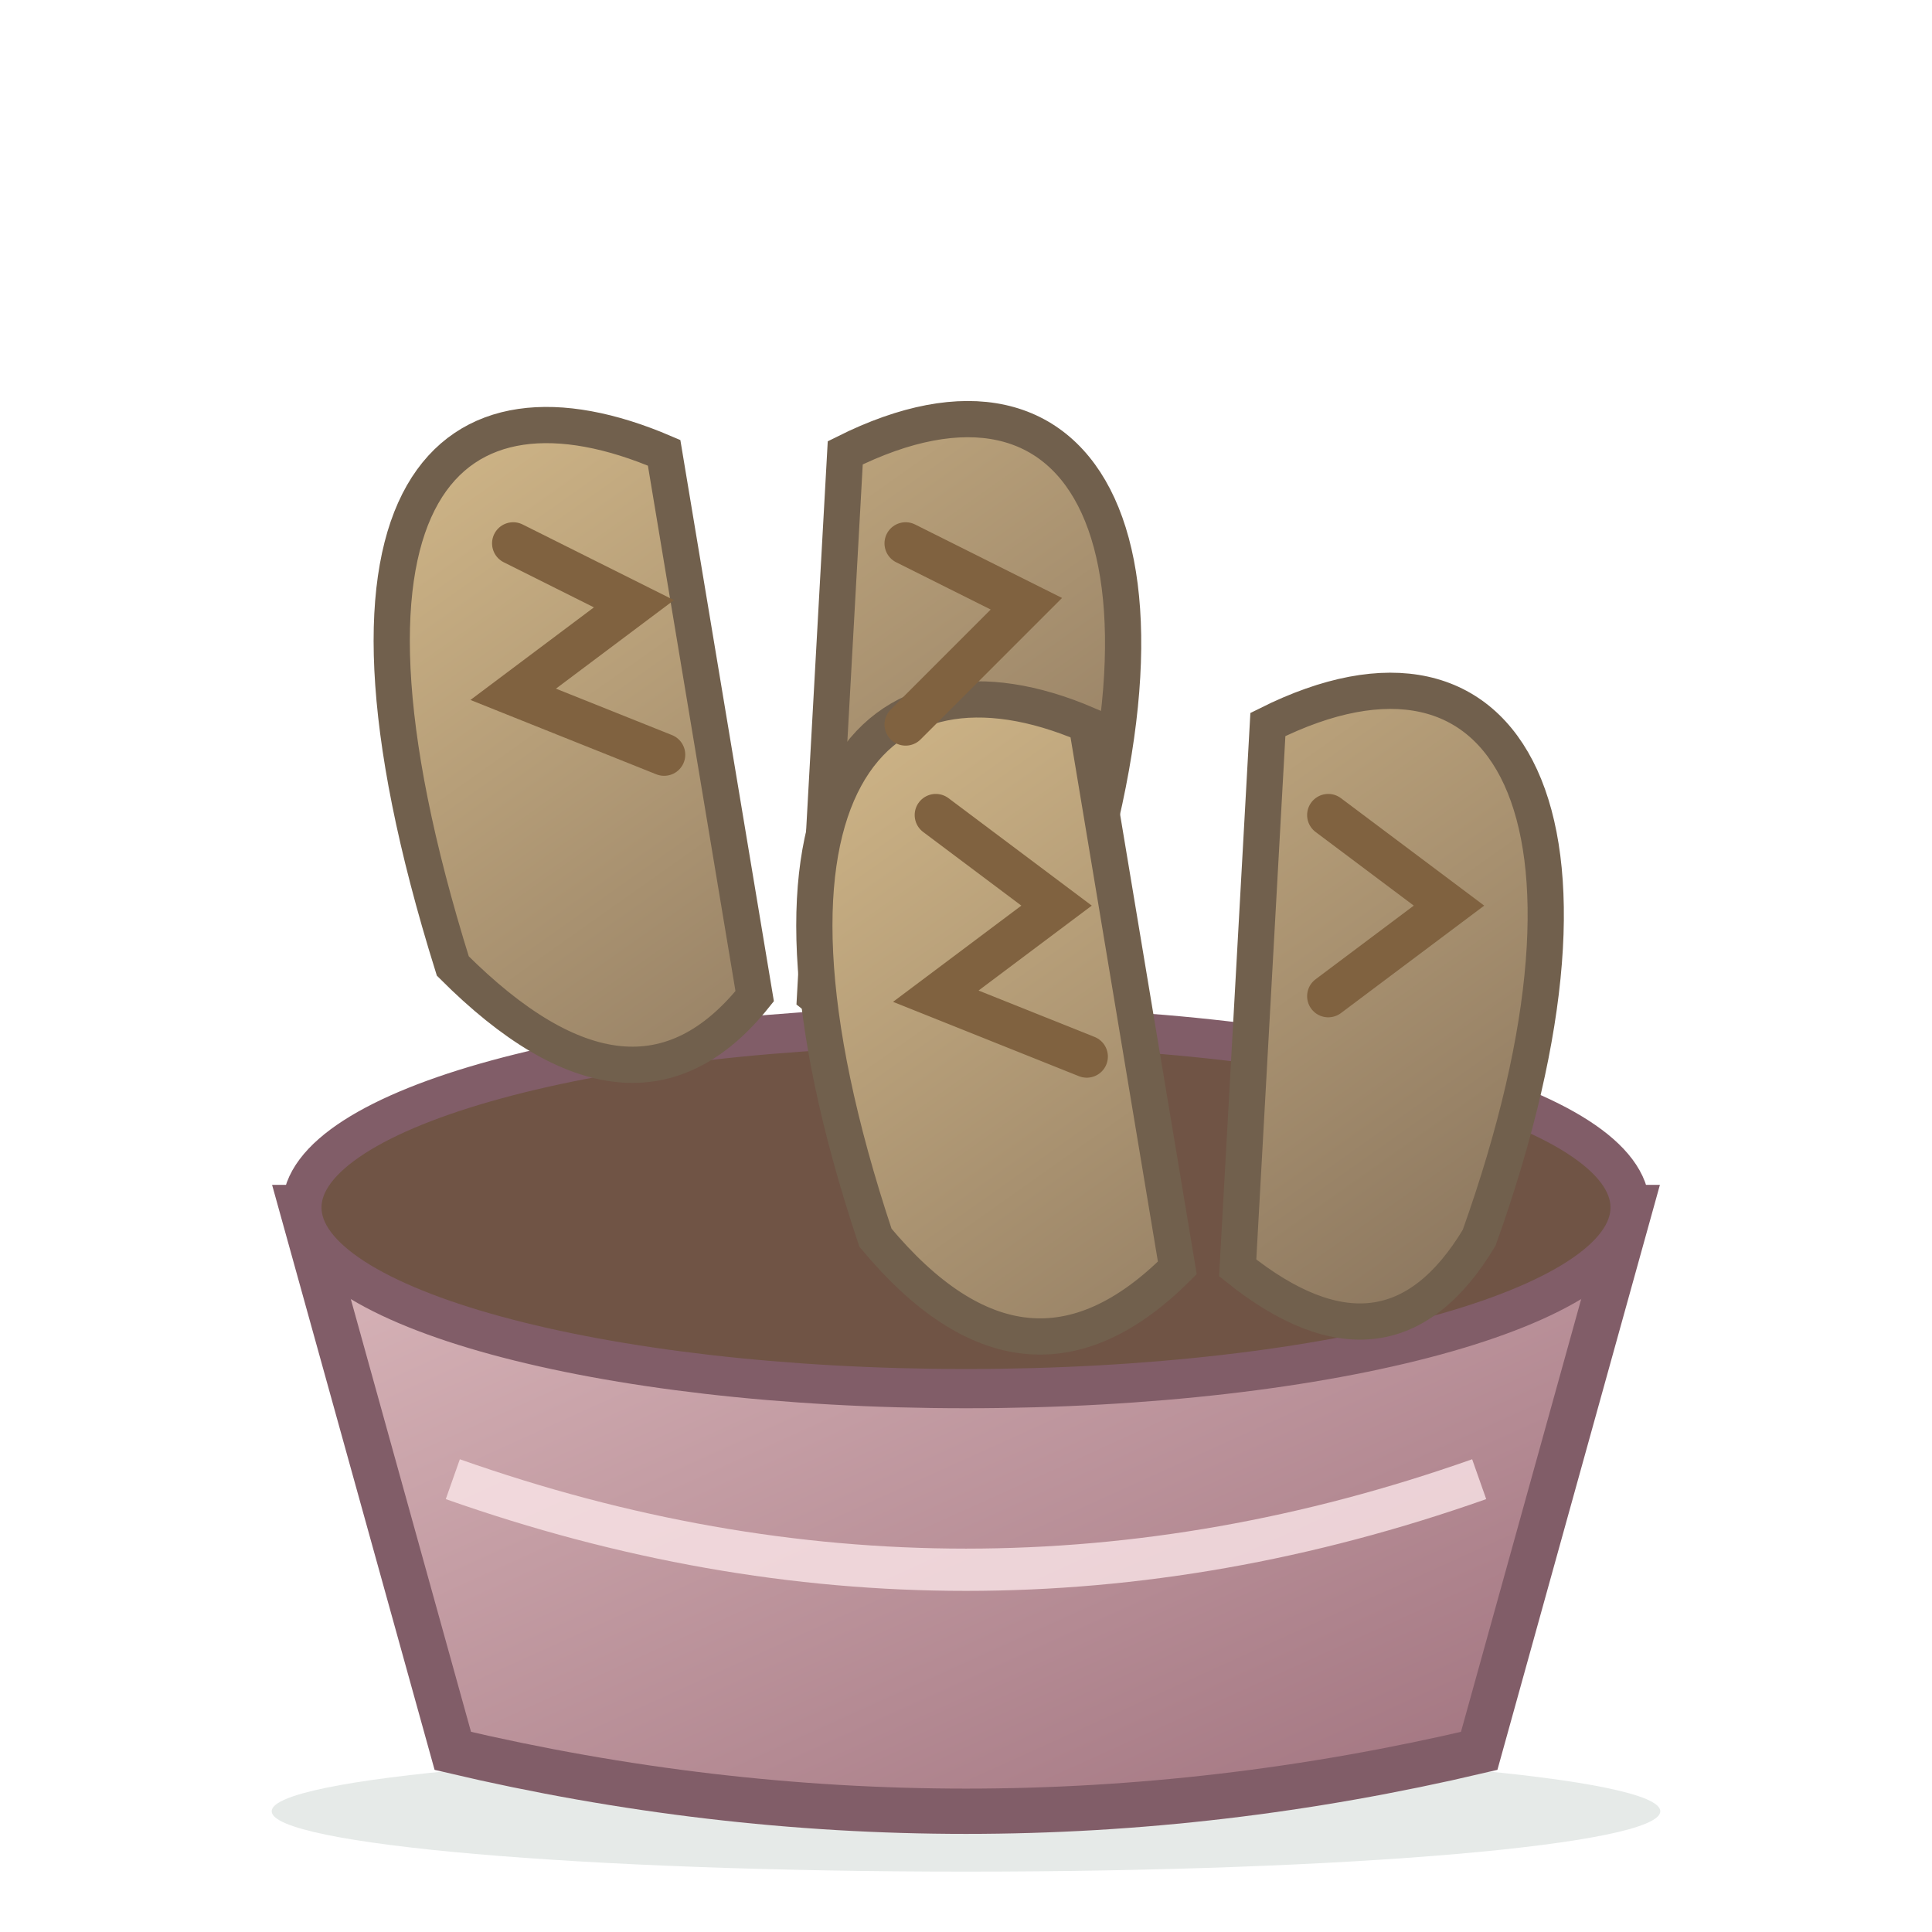
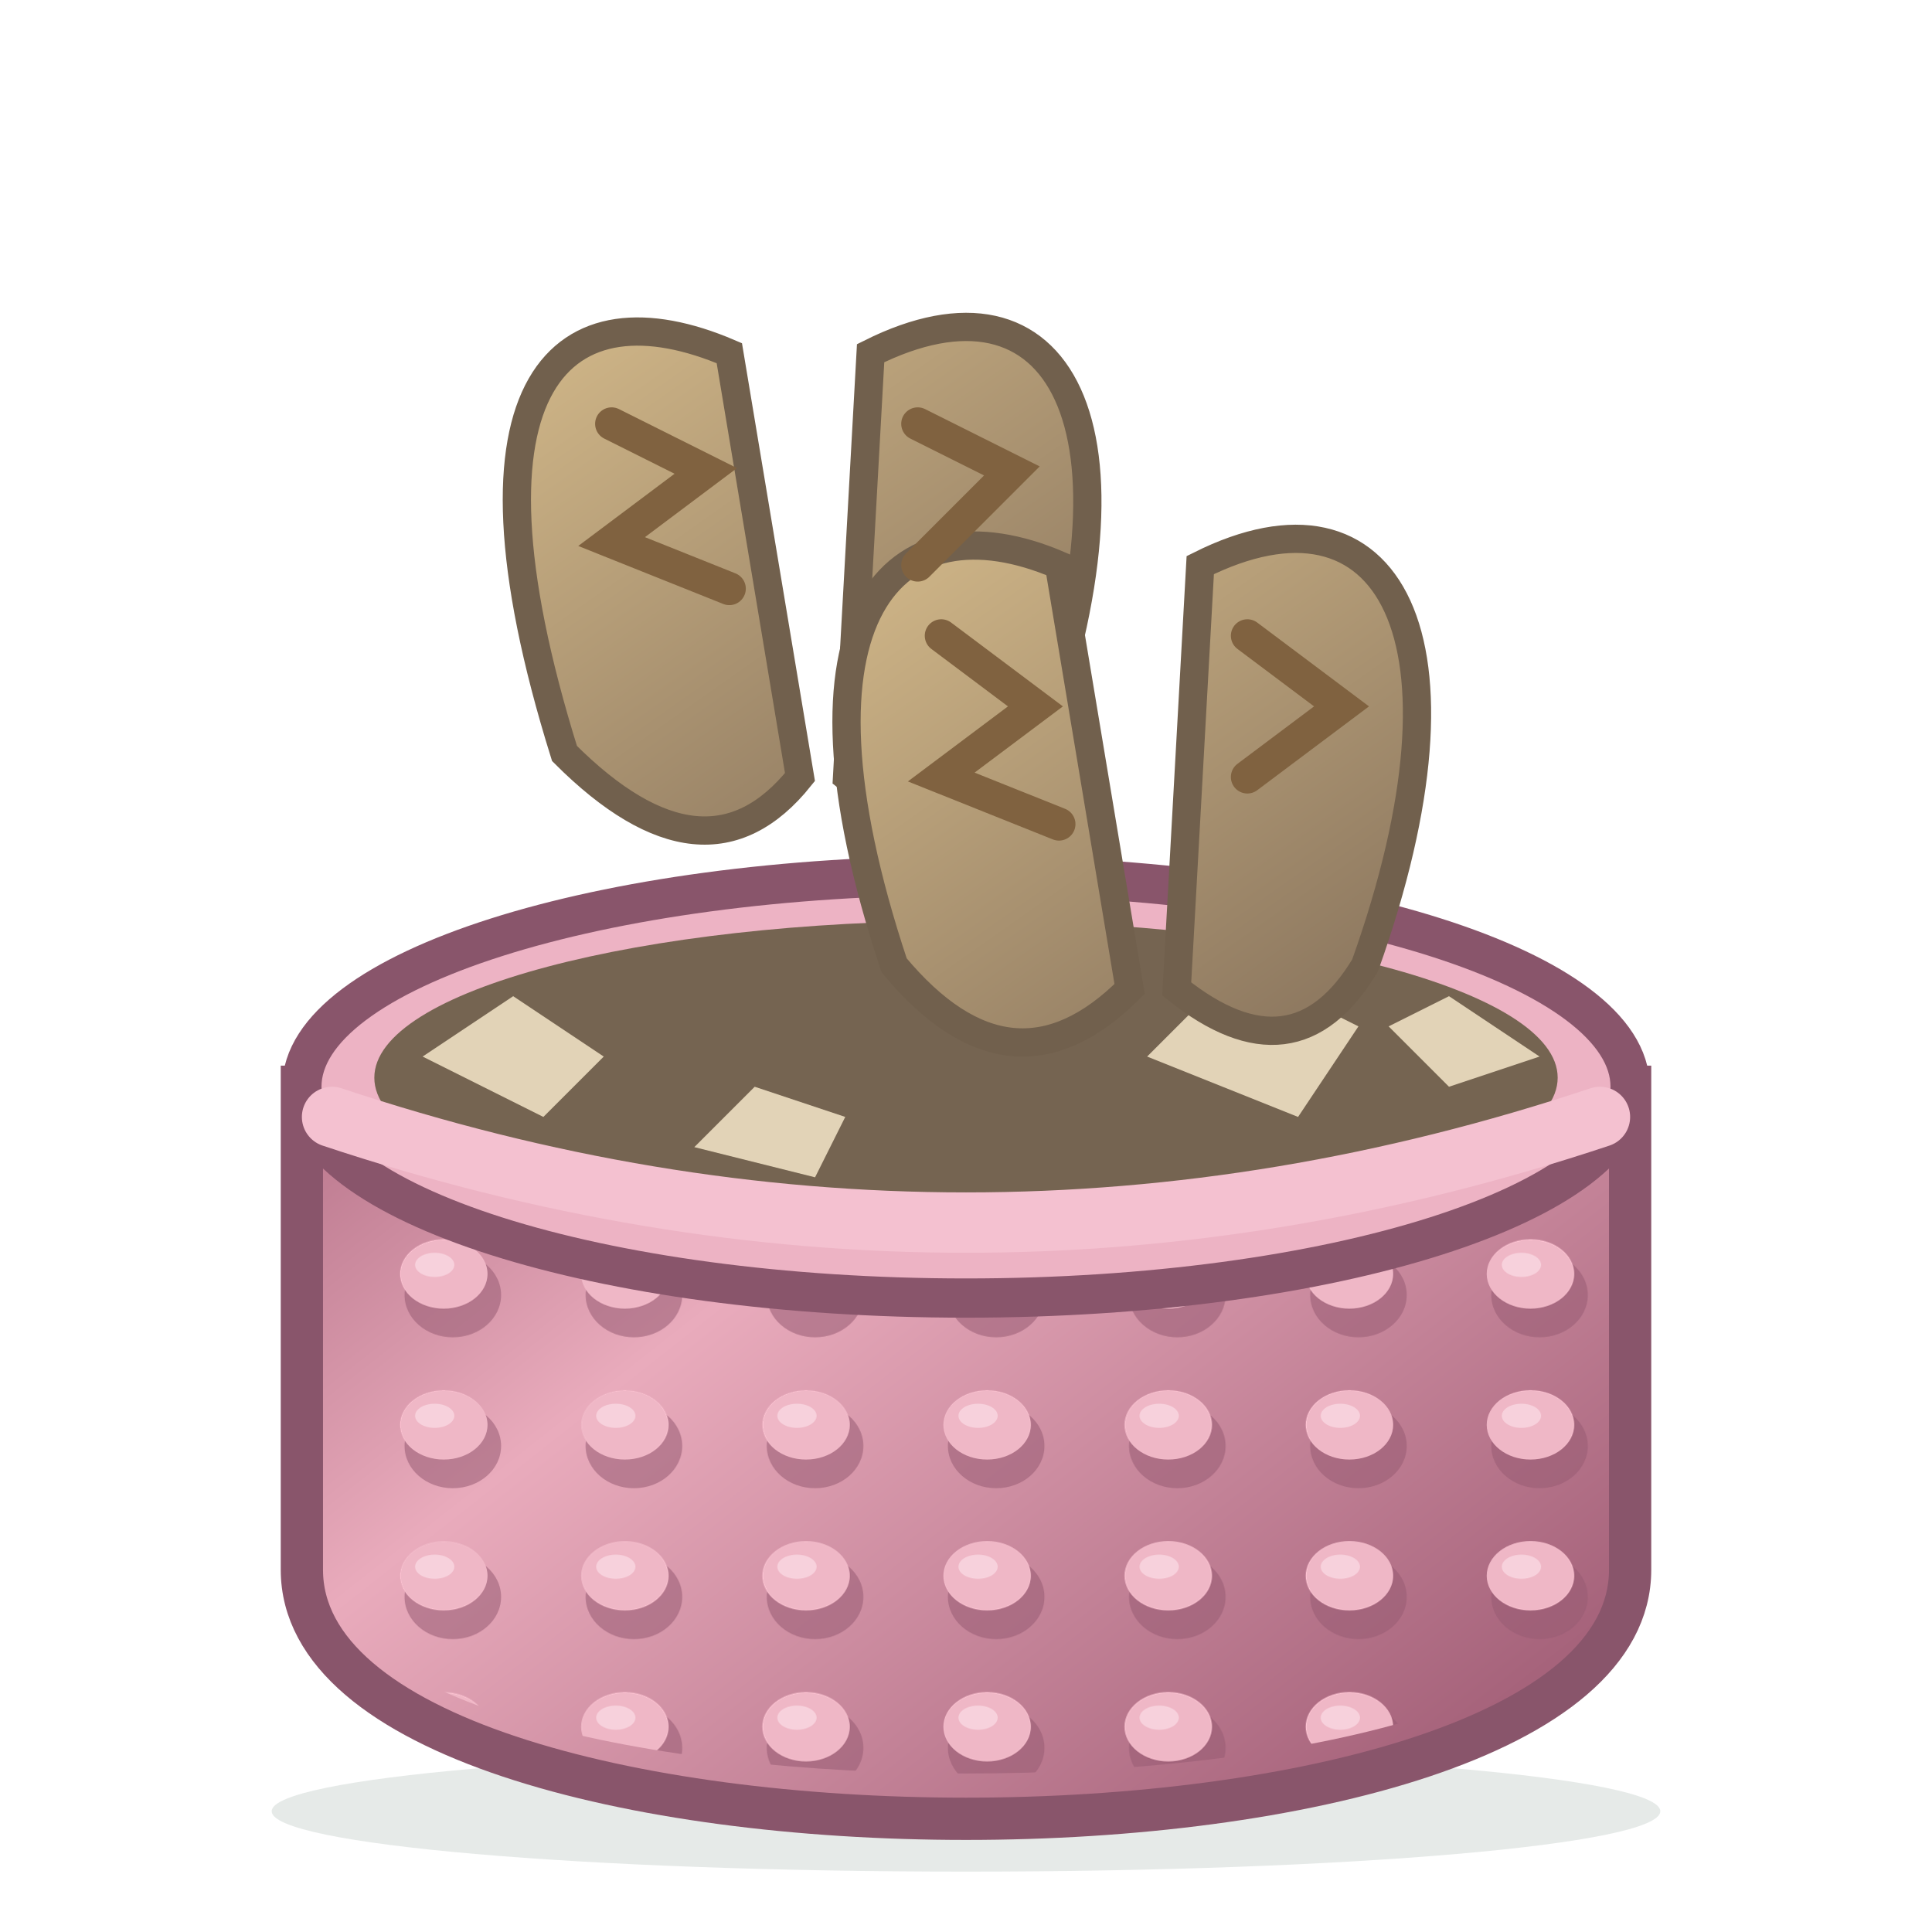
<svg xmlns="http://www.w3.org/2000/svg" viewBox="0 0 64 64" role="img" aria-labelledby="lithops-lesliei-title lithops-lesliei-description" data-plant-slug="lithops-lesliei" focusable="false">
  <defs>
-     <linearGradient id="lithops-lesliei-pot" x1="0" y1="0" x2="1" y2="1">
-       <stop offset="0" stop-color="#dab7bb" />
-       <stop offset="1" stop-color="#9e707c" />
+     <linearGradient id="lithops-lesliei-pot" x1="0" y1="0" x2="1" y2="0.7">
+       <stop offset="0" stop-color="#b7748a" />
+       <stop offset="0.35" stop-color="#e9abbc" />
+       <stop offset="1" stop-color="#a6637b" />
    </linearGradient>
    <linearGradient id="lithops-lesliei-body" x1="0" y1="0" x2="0.8" y2="1">
      <stop offset="0" stop-color="#d2b889" />
      <stop offset="1" stop-color="#8c775f" />
    </linearGradient>
+     <pattern id="lithops-lesliei-hobnails" width="6" height="5" patternUnits="userSpaceOnUse">
+       <ellipse cx="3" cy="2.9" rx="1.6" ry="1.4" fill="#985b73" opacity="0.55" />
+       <ellipse cx="2.7" cy="2.2" rx="1.45" ry="1.15" fill="#efb7c6" />
+       <ellipse cx="2.4" cy="1.9" rx="0.65" ry="0.4" fill="#f7d1dc" />
+     </pattern>
  </defs>
  <ellipse cx="32" cy="60" rx="23" ry="2" fill="#294d3d" opacity="0.12" />
-   <path d="M10 40H54L49 58Q32 62 15 58Z" fill="url(#lithops-lesliei-pot)" stroke="#815d68" stroke-width="1.5" />
-   <ellipse cx="32" cy="40" rx="22" ry="6" fill="#705445" stroke="#815d68" stroke-width="1.3" />
-   <path d="M15 32C10 16 15 12 22 15L25 33Q21 38 15 32ZM27 33L28 15C36 11 40 18 35 32Q32 37 27 33Z" fill="url(#lithops-lesliei-body)" stroke="#71604d" stroke-width="1.2" />
-   <path d="M29 41C24 26 29 21 36 24L39 42Q34 47 29 41ZM41 42L42 24C50 20 54 27 49 41Q46 46 41 42Z" fill="url(#lithops-lesliei-body)" stroke="#71604d" stroke-width="1.2" />
-   <path d="M17 18L21 20 17 23 22 25M30 18L34 20 30 24M31 27L35 30 31 33 36 35M44 27L48 30 44 33" fill="none" stroke="#806240" stroke-width="1.4" stroke-linecap="round" />
-   <path d="M15 49Q32 55 49 49" fill="none" stroke="#ffebed" stroke-width="1.4" opacity="0.75" />
+   <path d="M10 36V52C10 63 54 63 54 52V36Z" fill="url(#lithops-lesliei-pot)" stroke="#89556b" stroke-width="1.4" />
+   <path d="M11 39V52C11 61 53 61 53 52V39Q32 45 11 39Z" fill="url(#lithops-lesliei-hobnails)" />
+   <ellipse cx="32" cy="36" rx="22" ry="7" fill="#edb3c4" stroke="#89556b" stroke-width="1.3" />
+   <ellipse cx="32" cy="35.7" rx="19.6" ry="5.2" fill="#756451" />
+   <path d="M14 35l3-2 3 2-2 2ZM38 35l3-3 4 2-2 3ZM23 38l2-2 3 1-1 2ZM46 34l2-1 3 2-3 1" fill="#e2d3b7" />
+   <g transform="translate(7 0) scale(0.78)">
+     <path d="M15 32C10 16 15 12 22 15L25 33Q21 38 15 32ZM27 33L28 15C36 11 40 18 35 32Q32 37 27 33Z" fill="url(#lithops-lesliei-body)" stroke="#71604d" stroke-width="1.2" />
+     <path d="M29 41C24 26 29 21 36 24L39 42Q34 47 29 41ZM41 42L42 24C50 20 54 27 49 41Q46 46 41 42Z" fill="url(#lithops-lesliei-body)" stroke="#71604d" stroke-width="1.2" />
+     <path d="M17 18L21 20 17 23 22 25M30 18L34 20 30 24M31 27L35 30 31 33 36 35M44 27L48 30 44 33" fill="none" stroke="#806240" stroke-width="1.4" stroke-linecap="round" />
+   </g>
+   <path d="M11 37Q32 44 53 37" fill="none" stroke="#f4c1d0" stroke-width="2" stroke-linecap="round" />
</svg>
